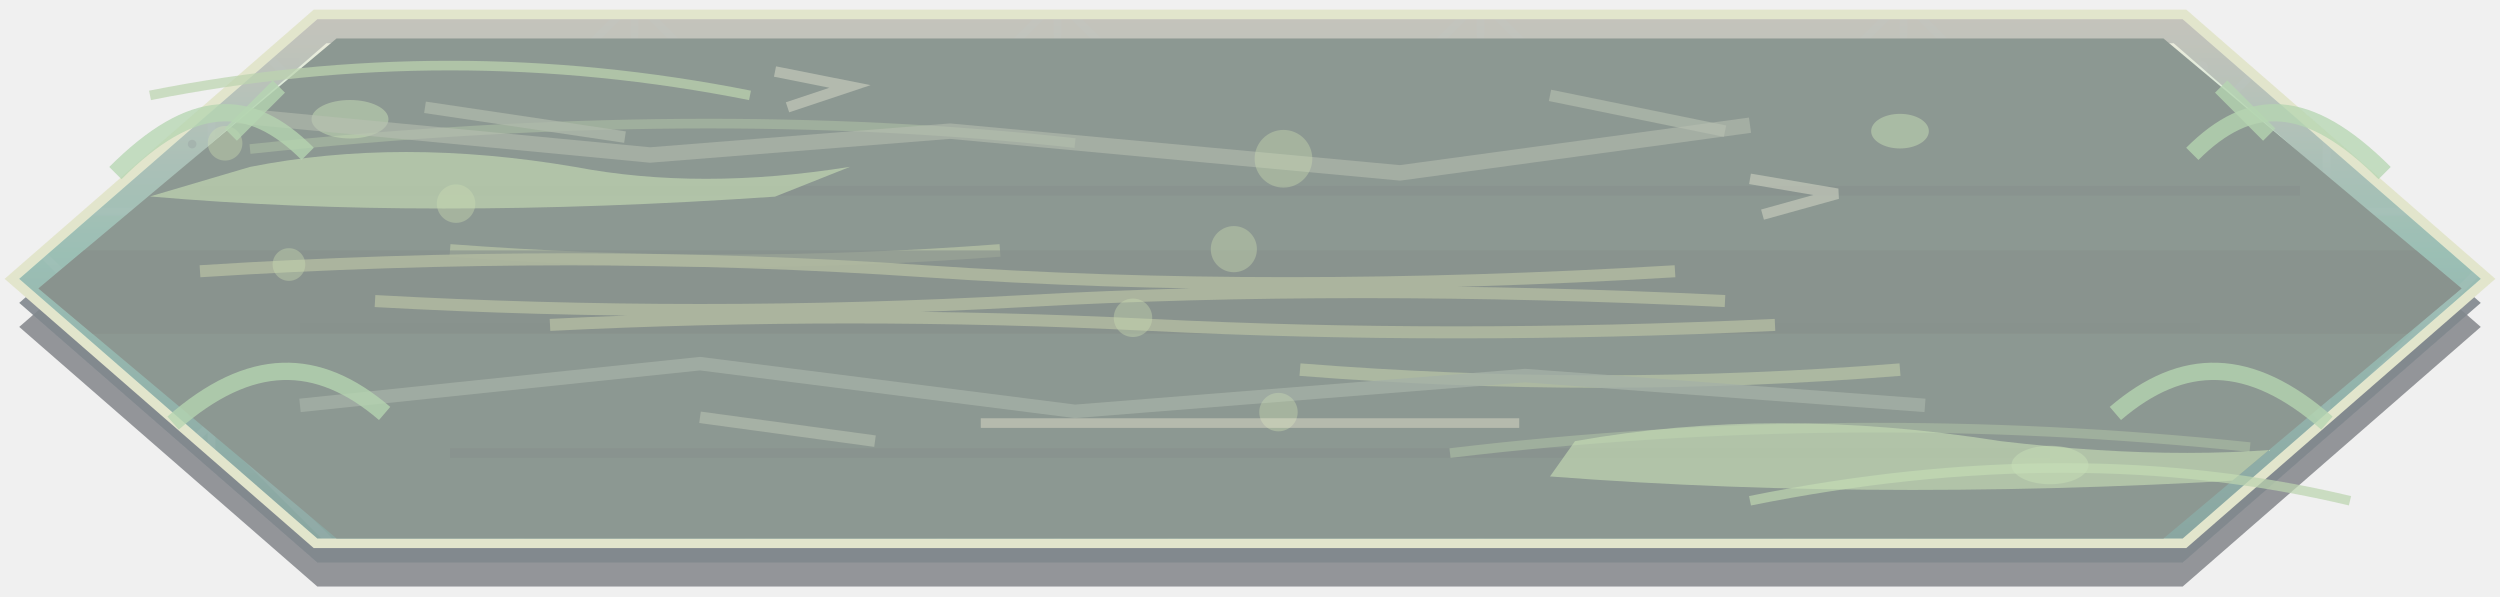
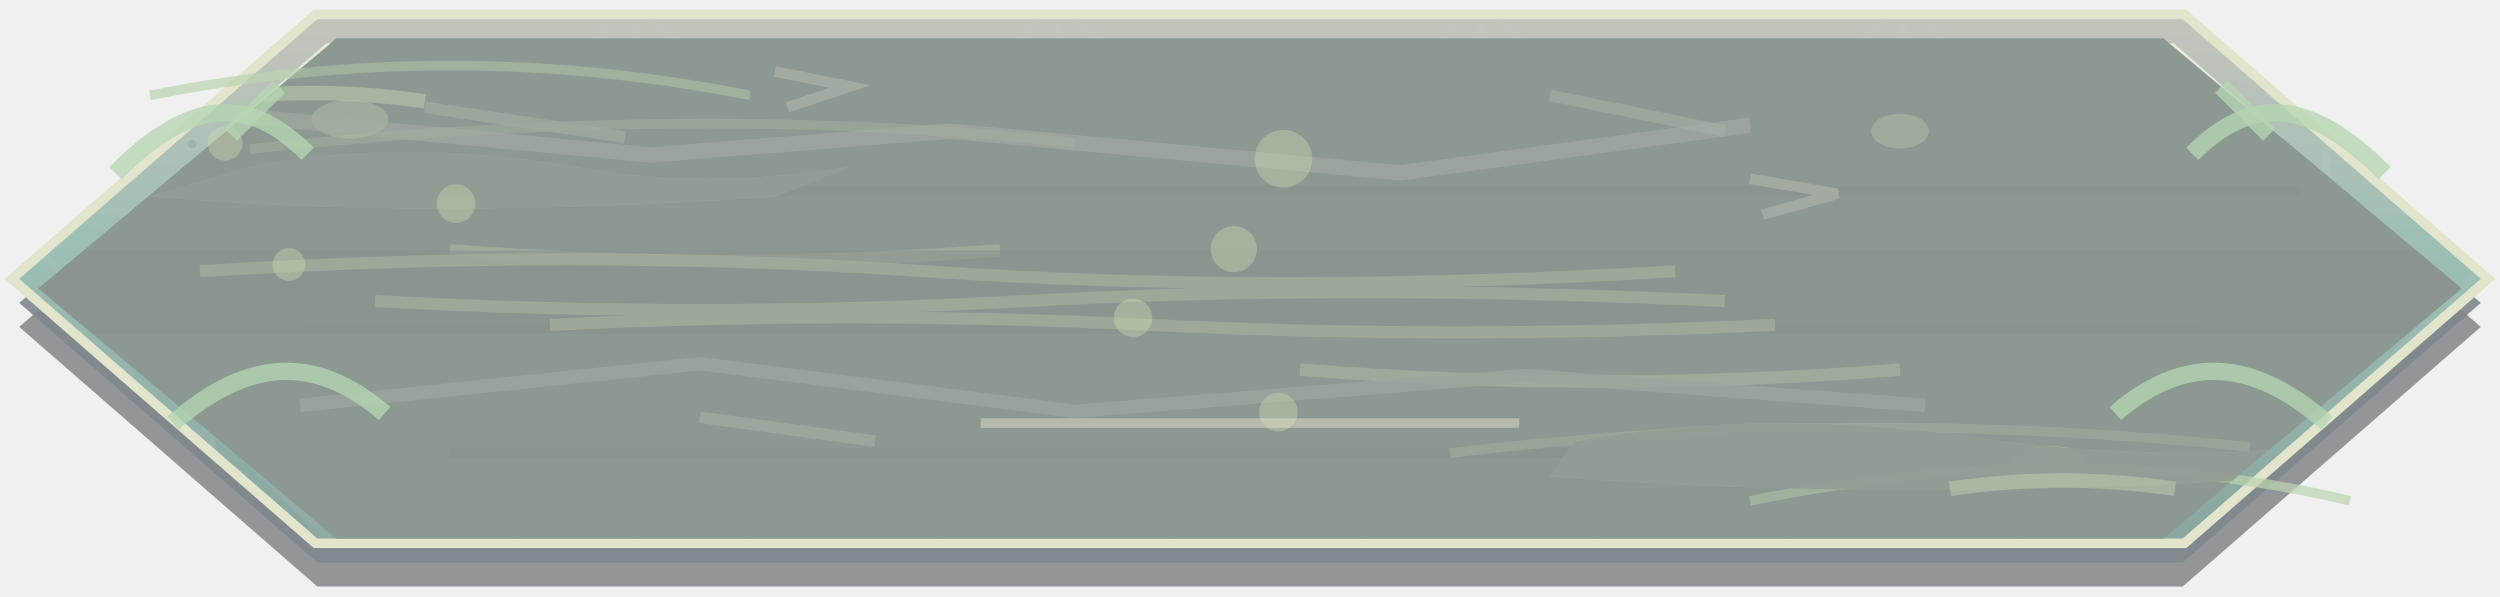
<svg xmlns="http://www.w3.org/2000/svg" width="520" height="124" viewBox="0 0 260 62" role="img" aria-label="M7 primary-hex-button disabled" data-style="m11-enchanted-forest@0.1.0" data-geometry-shape="wide-hexagon" data-corner-radius="2" data-end-cap-depth="31">
  <defs>
    <linearGradient id="m11-primary-hex-button-260x62-disabled-plate" x1="0" y1="0" x2="0" y2="1">
      <stop offset="0" stop-color="#5C7650" />
      <stop offset=".48" stop-color="#20382B" />
      <stop offset="1" stop-color="#13251E" />
    </linearGradient>
    <linearGradient id="m11-primary-hex-button-260x62-disabled-primary" x1="0" y1="0" x2="0" y2="1">
      <stop offset="0" stop-color="#F1E8C8" />
      <stop offset=".45" stop-color="#66D9B2" />
      <stop offset="1" stop-color="#2A856F" />
    </linearGradient>
    <linearGradient id="m11-primary-hex-button-260x62-disabled-energy" x1="0" y1="0" x2="1" y2="0">
      <stop offset="0" stop-color="#B8E0A5" stop-opacity="0" />
      <stop offset=".5" stop-color="#B8E0A5" stop-opacity=".86" />
      <stop offset="1" stop-color="#B8E0A5" stop-opacity="0" />
    </linearGradient>
    <pattern id="m11-primary-hex-button-260x62-disabled-grain" width="28" height="28" patternUnits="userSpaceOnUse">
      <circle cx="5" cy="7" r=".6" fill="#FFFFFF" fill-opacity=".12" />
      <circle cx="20" cy="15" r=".45" fill="#061321" fill-opacity=".2" />
    </pattern>
    <pattern id="m11-primary-hex-button-260x62-disabled-plate-pattern" width="44" height="44" patternUnits="userSpaceOnUse">
      <path d="M0 22H44M22 0V44M0 22L22 0 44 22 22 44Z" fill="none" stroke="#D8FBFF" stroke-opacity=".12" stroke-width=".8" />
    </pattern>
    <mask id="m11-primary-hex-button-260x62-disabled-mask">
      <path d="M33 2H227L258 29L227 56H33L2 29Z" fill="white" />
    </mask>
  </defs>
  <g opacity="0.48">
    <g id="m11-primary-hex-button-260x62-disabled-outer-shadow" data-layer="outer-shadow" transform="translate(0 5)">
      <path d="M33 2H227L258 29L227 56H33L2 29Z" fill="#020812" opacity=".82" />
    </g>
    <g id="m11-primary-hex-button-260x62-disabled-connected-depth" data-layer="connected-depth" transform="translate(0 2.5)">
      <path d="M33 2H227L258 29L227 56H33L2 29Z" fill="#071522" opacity=".9" />
    </g>
    <g id="m11-primary-hex-button-260x62-disabled-outer-frame" data-layer="outer-frame">
      <path d="M33 2H227L258 29L227 56H33L2 29Z" fill="#071421" stroke="#D4D9A6" stroke-width="2" stroke-linejoin="miter" />
    </g>
    <g id="m11-primary-hex-button-260x62-disabled-inner-plate-fill" data-layer="inner-plate-fill">
      <path d="M33 2H227L258 29L227 56H33L2 29Z" fill="url(#m11-primary-hex-button-260x62-disabled-primary)" />
    </g>
    <g id="m11-primary-hex-button-260x62-disabled-surface-grain" data-layer="surface-grain" data-material-source="m8-ice-grain" mask="url(#m11-primary-hex-button-260x62-disabled-mask)">
      <rect width="260" height="62" fill="url(#m11-primary-hex-button-260x62-disabled-grain)" />
    </g>
    <g id="m11-primary-hex-button-260x62-disabled-surface-pattern" data-layer="surface-pattern" data-material-source="m8-crystal-facet-pattern" mask="url(#m11-primary-hex-button-260x62-disabled-mask)">
      <rect width="260" height="62" fill="url(#m11-primary-hex-button-260x62-disabled-plate-pattern)" />
    </g>
    <g id="m11-primary-hex-button-260x62-disabled-side-bevel-shade" data-layer="side-bevel-shade" mask="url(#m11-primary-hex-button-260x62-disabled-mask)">
      <path d="M33 2H227L258 29L227 56H33L2 29Z" fill="none" stroke="#020812" stroke-opacity=".38" stroke-width="5" />
    </g>
    <g id="m11-primary-hex-button-260x62-disabled-top-bevel-highlight" data-layer="top-bevel-highlight" mask="url(#m11-primary-hex-button-260x62-disabled-mask)">
      <path d="M41 8H219" stroke="#FFFFFF" stroke-opacity=".55" stroke-width="3" stroke-linecap="square" />
    </g>
    <g id="m11-primary-hex-button-260x62-disabled-cold-edge-accent" data-layer="cold-edge-accent" data-material-source="m8-cold-edge-accent" mask="url(#m11-primary-hex-button-260x62-disabled-mask)">
      <rect x="31" y="6" width="198" height="8" fill="url(#m11-primary-hex-button-260x62-disabled-energy)" />
    </g>
    <g id="m11-primary-hex-button-260x62-disabled-ornament-decal" data-layer="ornament-decal" data-material-source="m7-ornament-marks" mask="url(#m11-primary-hex-button-260x62-disabled-mask)">
      <path d="M39 49h16M205 49h16" stroke="#E6FCFF" stroke-opacity=".5" stroke-width="2" />
    </g>
    <g id="m11-primary-hex-button-material-stack" data-layer="forest-material-stack" data-material-families="weathered-stone,dark-wood,moss-lichen">
      <path d="M35 4H225L256 30L225 56H35L4 30Z" fill="#20382B" />
      <path d="M20.8 19.84H239.2M31.2 34.1H228.8M46.8 47.12H213.2" stroke="#182E24" stroke-width="1" stroke-opacity=".82" />
      <path d="M26 15.5Q72.8 10.54 111.8 14.88M150.8 47.12Q192.4 42.16 234 46.5" fill="none" stroke="#4D6E45" stroke-width="1" stroke-opacity=".9" />
      <path d="M15.6 9.92Q46.8 3.72 78 9.92M182 52.08Q215.8 45.26 244.4 52.08" fill="none" stroke="#84B66A" stroke-width="1" stroke-opacity=".72" />
    </g>
    <g id="m11-primary-hex-button-material-detail" data-layer="forest-material-detail" data-material-channels="stone-chips,wood-grain,moss-mask">
      <path d="M44.2 11.16l20.8 3.1M161.2 9.92l18.2 3.72M72.8 43.4l18.2 2.48" stroke="#6B8063" stroke-width="1.2" stroke-opacity=".72" />
      <path d="M46.8 26.04q28.6 2.17 57.2 0M135.2 38.44q31.2 2.48 62.4 0" fill="none" stroke="#789356" stroke-width="1.3" stroke-opacity=".75" />
      <g fill="#9BCB78" fill-opacity=".5">
        <ellipse cx="36.4" cy="12.4" rx="4" ry="2" />
        <ellipse cx="213.2" cy="48.36" rx="4" ry="2" />
        <ellipse cx="197.6" cy="13.64" rx="3" ry="1.8" />
      </g>
    </g>
    <g id="m11-primary-hex-button-material-face-depth" data-layer="forest-material-face-depth" data-material-source="shared-face-geometry">
      <clipPath id="m11-primary-hex-button-face-clip">
        <path d="M35 4H225L256 30L225 56H35L4 30Z" />
      </clipPath>
      <g clip-path="url(#m11-primary-hex-button-face-clip)">
        <g data-layer="forest-weathered-stone">
          <path d="M15.6 11.16l52 4.96 31.2 -2.48 46.8 4.34 36.4 -4.96" fill="none" stroke="#7C8D70" stroke-width="1.6" stroke-opacity=".55" />
          <path d="M31.2 42.16l41.6 -4.34 39 4.96 46.8 -3.72 41.6 3.1" fill="none" stroke="#526B56" stroke-width="1.4" stroke-opacity=".8" />
          <path d="M80.6 7.44l7.8 1.55 -6.5 2.17M182 18.6l9.1 1.55 -7.8 2.17" fill="none" stroke="#9BA687" stroke-width="1.1" stroke-opacity=".65" />
        </g>
        <g data-layer="forest-dark-wood-grain">
          <path d="M0 26.04H260V34.72H0Z" fill="#17291F" fill-opacity=".62" />
          <path d="M20.8 28.21q39 -2.48 75.4 0t78 0M39 31.31q33.8 1.86 67.6 0t72.8 0M57.2 33.79q31.2 -1.55 62.4 0t65 0" fill="none" stroke="#72854C" stroke-width="1.25" stroke-opacity=".8" />
        </g>
        <g data-layer="forest-moss-growth-mask" fill="#9BCB78" fill-opacity=".62">
          <path d="M26 17.36q15.6 -3.1 33.8 0q13 2.48 28.6 -.01l-7.8 3.1q-36.4 2.48 -65 -.02Z" />
          <path d="M163.8 45.88q20.8 -3.72 44.2 -.01q20.8 2.48 36.4 -.03l-5.2 3.72q-41.6 2.79 -78 -.01Z" />
        </g>
      </g>
    </g>
+     <g id="m11-primary-hex-button-material-restraint" data-layer="forest-material-restraint" data-restraint="edge-anchored-low-opacity">
+       <clipPath id="m11-primary-hex-button-restraint-clip">
+         <path d="M35 4H225L256 30L225 56H35L4 30Z" />
+       </clipPath>
+       <g clip-path="url(#m11-primary-hex-button-restraint-clip)">
+         <path d="M0 0H260V62H0Z" fill="#20382B" fill-opacity=".42" />
+         <g data-layer="forest-moss-edge-anchor" fill="#20382B" fill-opacity=".78">
+           <path d="M26 17.36q15.6 -3.1 33.8 0q13 2.48 28.6 -.01l-7.8 3.1q-36.4 2.48 -65 -.02Z" />
+           <path d="M163.8 45.88q20.8 -3.72 44.2 -.01q20.8 2.48 36.4 -.03l-5.2 3.72q-41.6 2.79 -78 -.01Z" />
+         </g>
+         <path d="M20.8 10.54q11.7 -1.736 23.4 0M202.8 50.84q11.7 -1.736 23.4 0" fill="none" stroke="#9BCB78" stroke-width="1.5" stroke-opacity=".42" />
+       </g>
+     </g>
    <g id="m11-primary-hex-button-moss-variation" data-layer="forest-variation" data-variation-seed="51731" data-variation-baseline="false" fill="#A6CC72" fill-opacity=".38">
      <circle cx="133.48" cy="16.51" r="3.0" />
      <circle cx="128.32" cy="25.91" r="2.4" />
      <circle cx="23.41" cy="14.90" r="1.8" />
      <circle cx="47.43" cy="21.18" r="2.0" />
      <circle cx="117.83" cy="33.05" r="2.0" />
      <circle cx="132.96" cy="42.86" r="2.0" />
      <circle cx="30.05" cy="27.51" r="1.7" />
    </g>
    <g id="m11-primary-hex-button-leaf-vine-ornament" data-layer="forest-ornament" data-ornament="leaf-vine" data-ornament-count="4" fill="none" stroke="#76B86D" stroke-opacity=".78" stroke-width="1.8">
      <path d="M12 18c8-8 14-8 20-2M248 18c-8-8-14-8-20-2M18 44c8-7 15-7 22-1M242 44c-8-7-15-7-22-1" />
      <path d="M24 14l5-5M236 14l-5-5" />
    </g>
    <g id="m11-primary-hex-button-parchment-typography" data-layer="forest-typography" data-typography-preset="m11-parchment-sage-action" data-semantic-text="required">
      <path d="M102 44h56" stroke="#EDE3B4" stroke-opacity=".42" />
    </g>
    <g id="m11-enchanted-forest-primary-hex-button-content" data-layer="content" data-slot="editable-primary-hex-button-content" data-safe-x="45" data-safe-y="8" data-safe-width="170" data-safe-height="44" />
  </g>
</svg>
